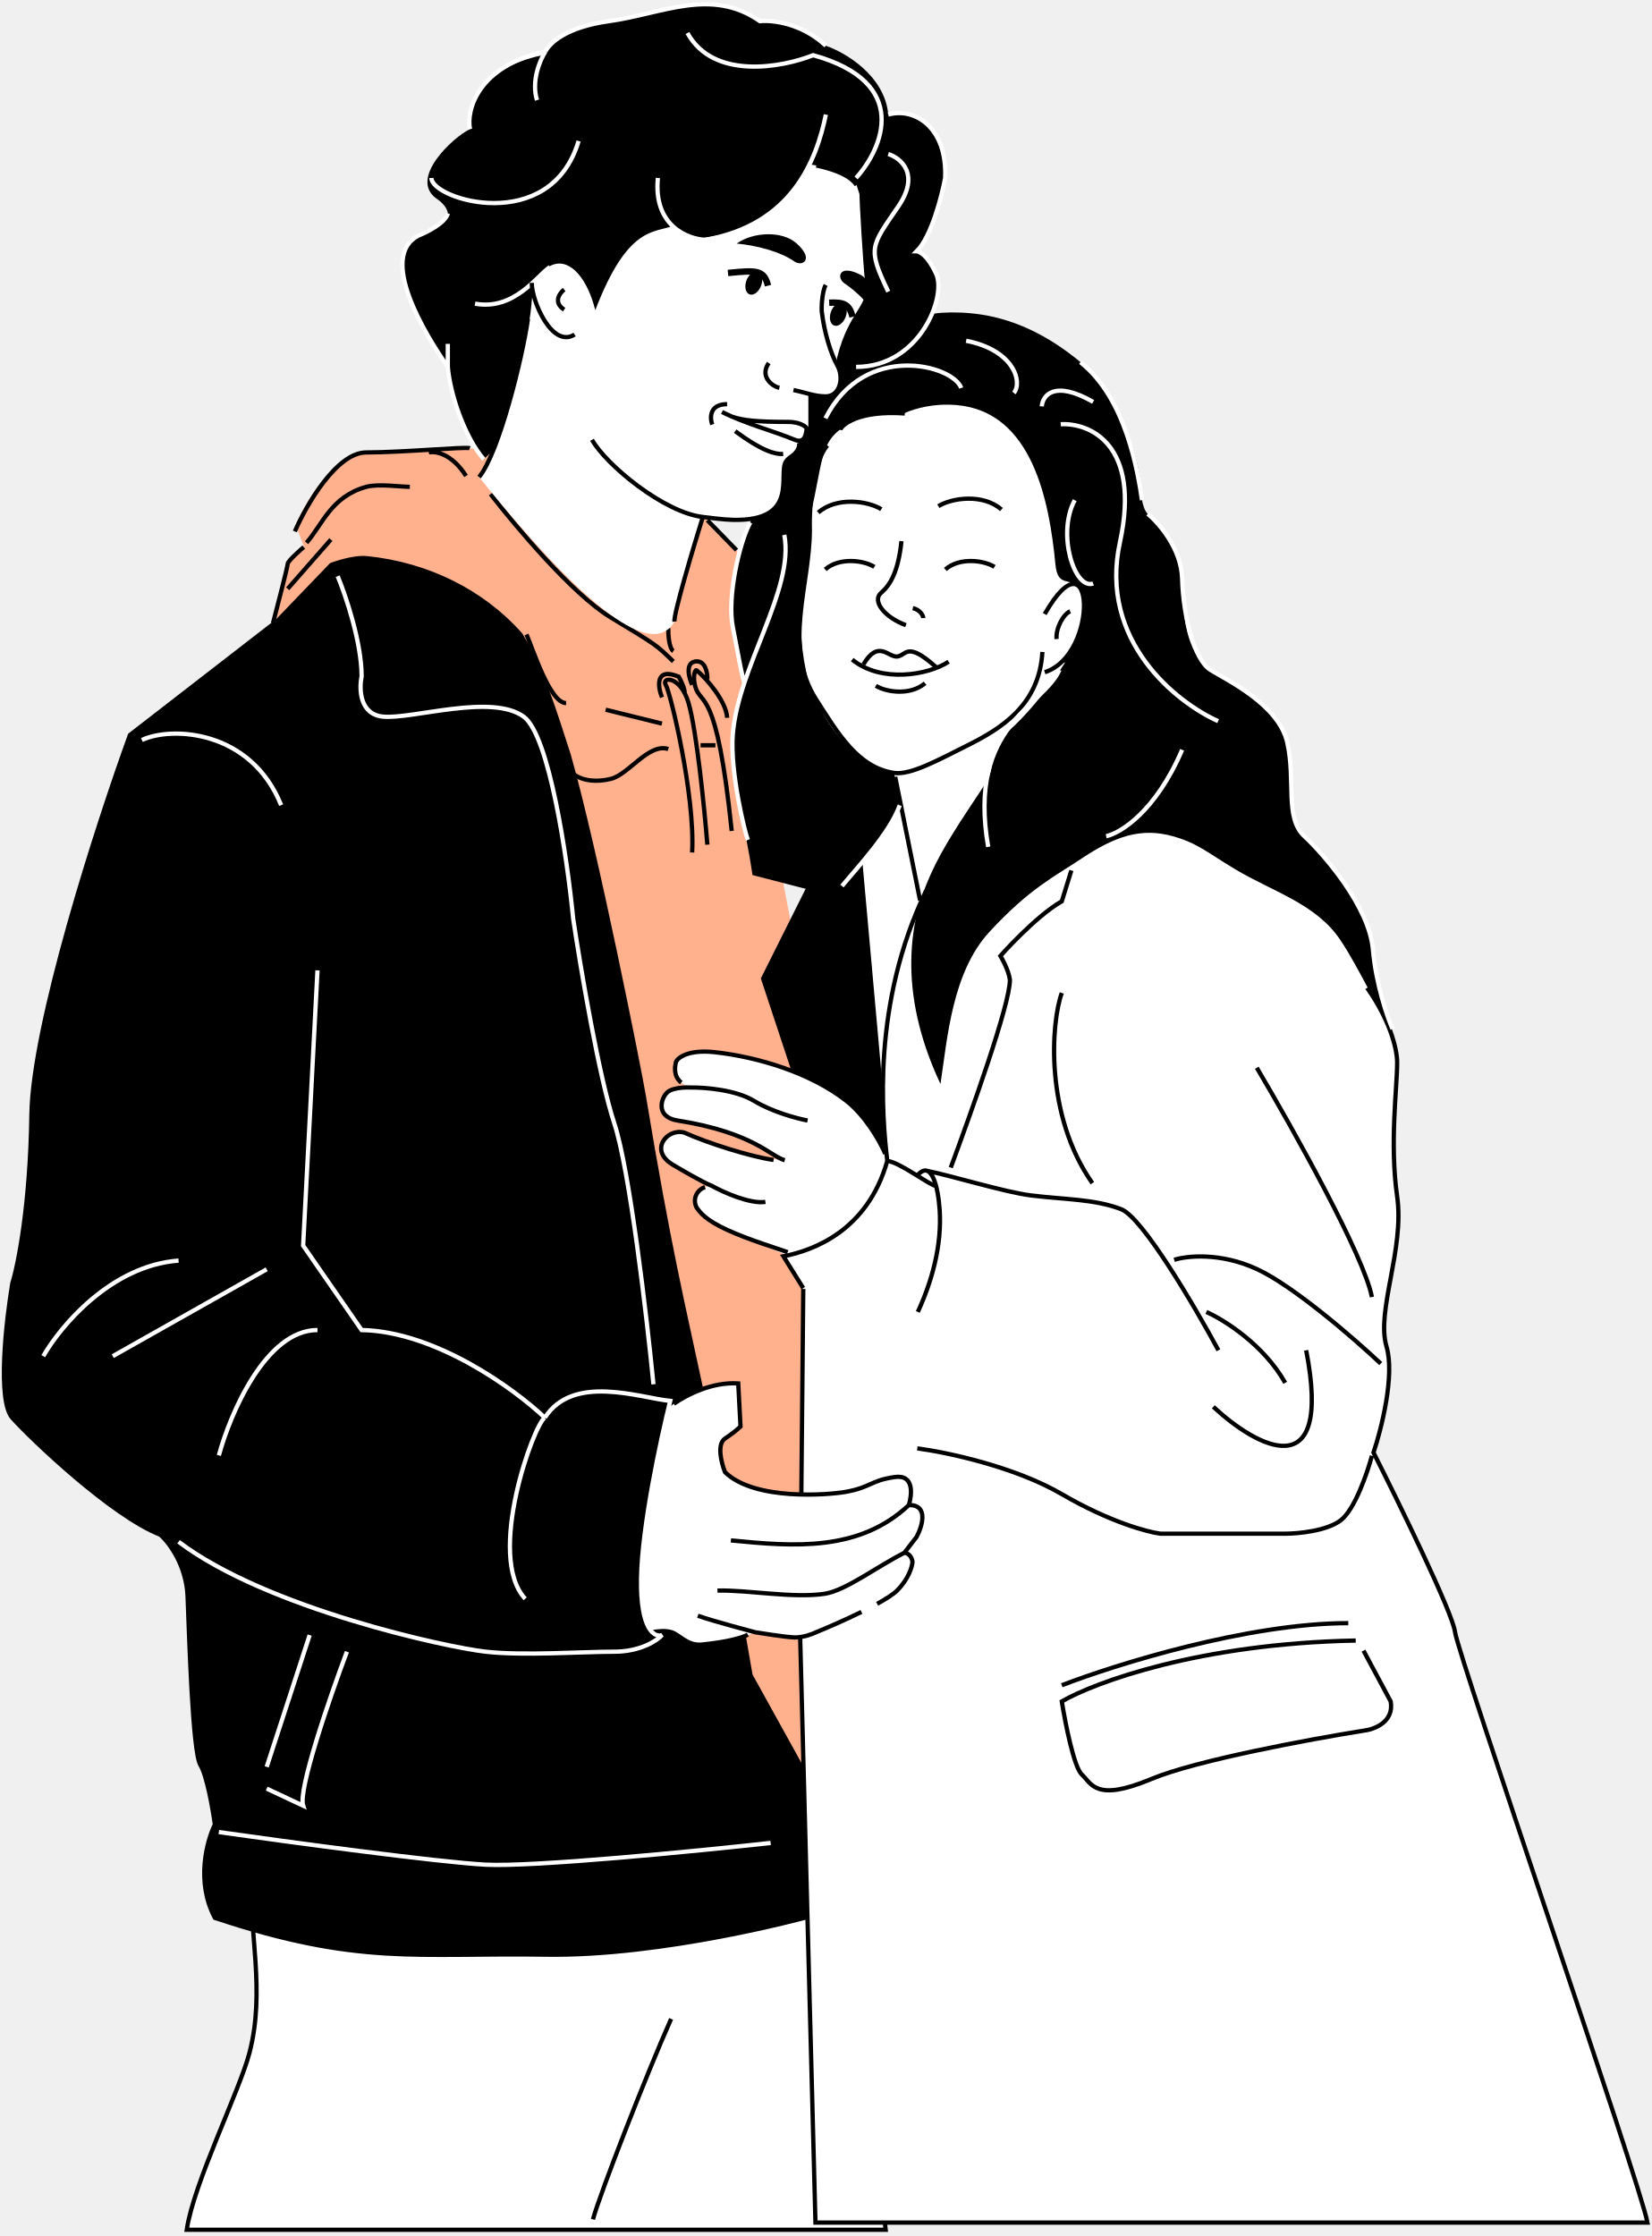
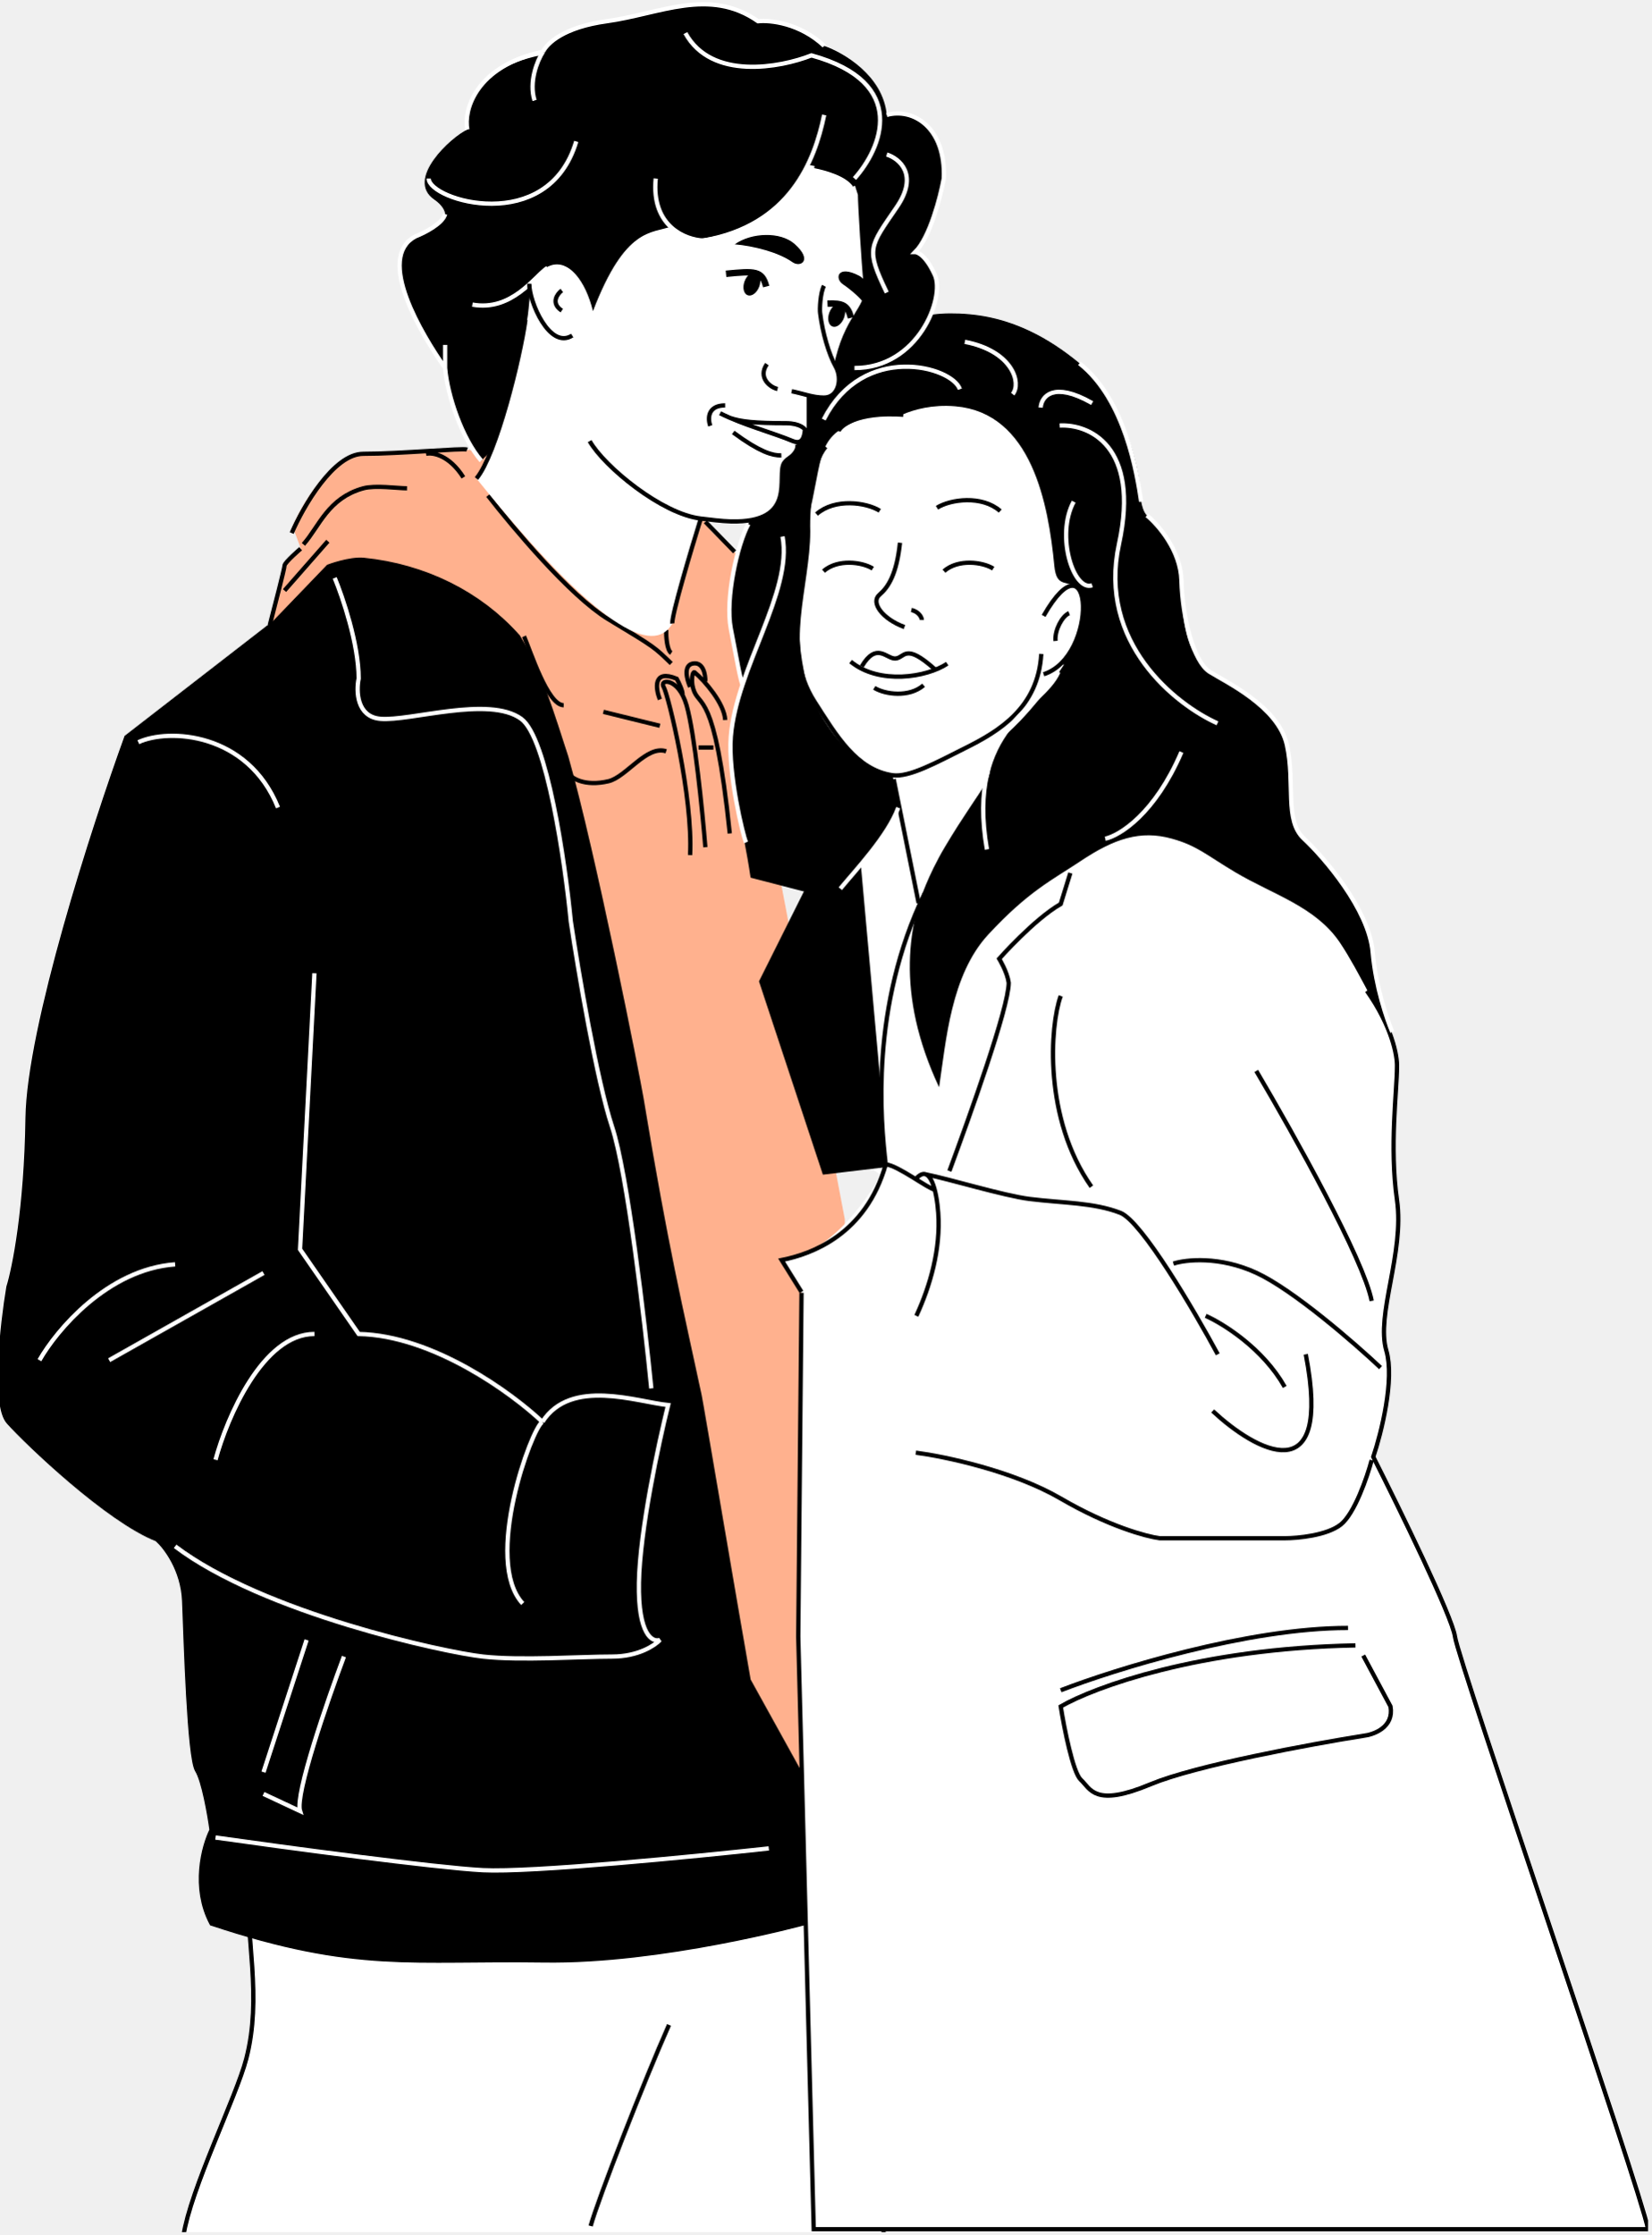
- <svg xmlns="http://www.w3.org/2000/svg" width="387" height="524" viewBox="0 0 387 524" fill="none">
-   <path d="M58.478 481.01C56.194 489.867 45.399 511.534 43.76 522.539H207.548L197.241 436.141L58.478 436.141C58.478 453.38 62.18 466.653 58.478 481.01Z" fill="white" />
-   <path d="M157.269 473.122C151.449 486.218 140.676 513.85 138.952 520.1M43.76 522.539C45.399 511.534 56.194 489.867 58.478 481.01C62.18 466.653 58.478 453.38 58.478 436.141L197.241 436.141L207.548 522.539H43.76Z" stroke="black" />
-   <path d="M231.615 176.842H207.501L196.56 175.056L191.648 193.588V211.674L188.969 256.33L199.463 269.503L211.153 277.546L224.024 238.914L253.943 200.733L244.119 185.774L238.09 175.056L231.615 176.842Z" fill="white" />
-   <path d="M101.772 105.11H110.706L164.899 120.623L167.349 124.327L173.964 130.227L177.784 156.638V192.739L182.929 203.588L198.36 284.882V376.713L216.049 438.813L169.38 442.2L137.013 293.538L124.217 171.974C124.159 165.45 123.176 151.338 119.709 147.083C116.242 142.829 103.947 137.444 98.232 135.284C94.187 134.16 86.343 131.561 82.298 131.561C78.252 131.561 75.65 136.507 73.284 138.487C69.057 142.025 64.181 146.073 64.181 146.073L68.037 131.561L71.335 128.449L69.278 122.992C69.278 122.992 74.996 109.229 83.83 106.542C89.63 104.778 96.009 106.627 101.772 105.11Z" fill="white" />
-   <path d="M101.772 105.11H110.706L164.899 120.623L167.349 124.327L173.964 130.227L177.784 156.638V192.739L182.929 203.588L198.36 284.882V376.713L216.049 438.813L169.38 442.2L137.013 293.538L124.217 171.974C124.159 165.45 123.176 151.338 119.709 147.083C116.242 142.829 103.947 137.444 98.232 135.284C94.187 134.16 86.343 131.561 82.298 131.561C78.252 131.561 75.65 136.507 73.284 138.487C69.057 142.025 64.181 146.073 64.181 146.073L68.037 131.561L71.335 128.449L69.278 122.992C69.278 122.992 74.996 109.229 83.83 106.542C89.63 104.778 96.009 106.627 101.772 105.11Z" fill="#FF641E" fill-opacity="0.5" />
-   <path d="M30.457 172.245L65.091 145.431L77.638 132.389C77.638 132.389 82.632 130.473 85.97 130.814C100.008 132.249 112.918 138.507 122.017 148.777C127.364 157.78 129.952 166.778 133.254 176.891C139.609 199.132 149.933 251.257 150.841 256.733C156.77 292.501 160.002 305.406 164.395 326.001C164.892 328.328 172.503 373.515 175.873 392.594L188.979 416.274V449.324C188.979 449.324 155.443 458.497 127.968 458.067C97.664 457.594 84.055 460.678 50.364 449.448C45.84 441.004 48.479 431.354 50.364 427.584C49.861 423.94 48.479 416.049 46.971 413.636C45.086 410.62 44.332 383.174 43.955 374.055C43.654 366.759 39.585 361.429 37.588 359.676C26.133 355.194 7.367 337.264 2.898 332.284C-0.677 328.3 1.409 309.585 2.898 300.726C4.264 296.381 7.069 282.403 7.367 261.251C7.665 240.098 22.884 193.1 30.457 172.245Z" fill="black" />
-   <path d="M207.915 272.214L201.656 202.646L195.336 196.326L178.836 229.327L193.581 273.914L207.915 272.214Z" fill="black" />
-   <path d="M30.457 172.245L65.091 145.431L77.638 132.389C77.638 132.389 82.632 130.473 85.97 130.814C100.008 132.249 112.918 138.507 122.017 148.777C127.364 157.78 129.952 166.778 133.254 176.891C139.609 199.132 149.933 251.257 150.841 256.733C156.77 292.501 160.002 305.406 164.395 326.001C164.892 328.328 172.503 373.515 175.873 392.594L188.979 416.274V449.324C188.979 449.324 155.443 458.497 127.968 458.067C97.664 457.594 84.055 460.678 50.364 449.448C45.84 441.004 48.479 431.354 50.364 427.584C49.861 423.94 48.479 416.049 46.971 413.636C45.086 410.62 44.332 383.174 43.955 374.055C43.654 366.759 39.585 361.429 37.588 359.676C26.133 355.194 7.367 337.264 2.898 332.284C-0.677 328.3 1.409 309.585 2.898 300.726C4.264 296.381 7.069 282.403 7.367 261.251C7.665 240.098 22.884 193.1 30.457 172.245Z" stroke="black" />
-   <path d="M207.915 272.214L201.656 202.646L195.336 196.326L178.836 229.327L193.581 273.914L207.915 272.214Z" stroke="black" />
-   <path d="M219.189 203.433C212.375 207.975 204.28 249.232 208.136 272.305C197.878 290.677 188.068 294.097 183.766 294.243C183.862 295.776 187.231 300.215 188.239 302.058L187.478 382.415L191.32 520.852H386.072C384.325 511.534 341.725 388.144 340.961 382.415C340.35 377.831 327.975 352.495 321.864 340.4C323.711 334.926 326.909 322.296 324.919 315.574C322.432 307.171 329.192 292.809 327.406 280.356C325.621 267.903 327.406 254.91 327.406 249.232C327.406 243.554 320.467 224.312 317.312 220.211C314.158 216.111 277.252 192.137 265.896 194.03C254.54 195.923 227.706 197.755 219.189 203.433Z" fill="white" />
-   <path d="M188.239 302.058L187.478 382.415L191.092 520.852H386.072C384.325 511.534 341.725 388.144 340.961 382.415C340.35 377.832 327.975 352.496 321.864 340.401C323.711 334.926 326.909 322.296 324.919 315.574C322.432 307.171 329.192 292.809 327.406 280.356C325.621 267.903 327.406 254.91 327.406 249.232C327.515 246.799 326.26 239.846 320.372 231.505" stroke="black" />
-   <path d="M155.127 163.429C154.117 160.853 153.491 156.277 159.067 158.58C159.572 159.489 160.552 161.52 160.431 162.368M162.196 160.49C161.443 158.825 160.531 155.4 162.909 155.02C165.288 154.639 165.803 157.636 165.763 159.182M165.763 197.945C165.089 189.622 163.266 171.334 161.364 164.77C159.461 158.206 154.898 158.611 156.013 160.49C157.127 162.368 162.91 186.335 162.196 199.784M170.401 168.219C170.21 164.413 165.651 159.055 163.233 157.073C162.797 156.835 162.343 158.78 162.909 160.841C164.217 165.598 167.904 160.371 171.471 194.735M132.654 179.117C133.815 182.126 137.784 183.793 143.106 182.537C147.321 181.543 152.023 174.035 156.607 175.536M164.172 174.649H167.653M123.383 148.679C124.842 152.019 128.881 164.77 132.654 164.77M141.931 166.316L155.127 169.574M100.474 106.028C101.997 105.67 105.876 106.27 109.208 111.537M71.828 127.188C75.501 123.067 77.537 116.371 85.829 114.09C88.627 113.32 93.846 114.09 96.04 114.09M67.417 137.978L77.537 126.452M114.952 115.786C120.601 123.047 134.14 139.275 143.106 144.685C154.313 151.448 153.708 151.095 157.793 155.02M156.607 147.172C156.578 148.694 156.774 151.908 157.793 152.582M165.763 121.913L172.603 128.931M63.974 146.036C65.122 141.65 67.417 132.732 67.417 132.147C67.417 131.416 71.183 128.2 71.183 128.2M69.091 124.544C71.77 118.372 78.867 106.028 85.829 106.028C94.531 106.028 109.058 104.644 110.086 105.04" stroke="black" />
-   <path d="M172.698 324.259C165.804 323.799 159.229 327.77 156.804 329.812L153.804 343.2C153.804 343.2 149.461 366.163 150.617 377.105C150.96 380.359 153.099 382.519 153.099 382.519C154.152 382.309 156.448 382.014 157.963 382.519C159.857 383.15 160.899 385.915 163.529 385.654C171.842 384.829 175.503 383.121 176.995 382.519C178.488 381.918 184.369 383.73 186.331 383.73C188.292 383.73 190.417 382.923 191.234 382.519C196.423 380.4 207.481 375.479 210.21 372.75C212.939 370.021 213.764 367.135 213.835 366.034C213.764 365.358 213.28 363.987 211.916 363.902L214.794 360.17C216.144 357.647 217.672 352.623 212.982 352.708C213.693 350.327 214.327 345.461 209.636 346.143C203.927 346.974 204.134 348.55 198.164 349.616C194.176 350.329 176.813 351.767 169.898 344.989C168.965 342.604 167.659 337.69 169.898 337.118C172.138 336.546 173.39 334.743 173.854 333.923L172.698 324.259Z" fill="white" />
-   <path d="M152.831 382.519C153.883 382.309 155.892 382.014 157.407 382.519C159.301 383.15 161.123 385.728 164.453 385.398C170.248 384.823 173.885 383.837 175.249 383.077M211.916 363.902C213.28 363.987 213.764 365.359 213.835 366.034C213.764 367.135 212.939 370.021 210.21 372.75C209.343 373.617 207.635 374.705 205.543 375.854M211.916 363.902L214.794 360.17C216.144 357.647 217.672 352.623 212.982 352.708M211.916 363.902C205.645 367.041 198.164 372.75 193.277 373.492C185.859 374.618 175.209 372.56 168.13 372.75M212.982 352.708C213.692 350.327 214.326 345.461 209.636 346.144C203.927 346.974 204.134 348.551 198.164 349.617C194.176 350.329 176.813 351.768 169.898 344.989C168.965 342.604 167.988 338.42 169.898 337.118C171.83 335.801 172.532 335.223 173.534 334.303L172.998 324.202C166.953 323.799 160.962 326.828 157.901 328.976M212.982 352.708C201.335 363.65 186.153 362.469 171.276 360.988M163.528 378.645C167.068 379.91 176.995 382.519 176.995 382.519C176.995 382.519 184.369 383.73 186.331 383.73C188.292 383.73 190.417 382.923 191.234 382.519C193.882 381.438 198.057 379.627 201.875 377.75" stroke="black" />
-   <path d="M41.843 361.302C62.496 376.939 104.823 386.072 113.788 387.068C122.752 388.064 136.313 387.068 143.958 387.068C150.073 387.068 153.968 384.472 155.151 383.174C153.422 383.811 150.019 382.028 150.237 369.797C150.455 357.566 154.878 337.035 157.062 328.299C149.831 327.57 134.318 321.877 127.678 332.232M127.678 332.232C120.605 325.527 102.116 312.03 84.742 311.689L71.038 291.903L74.4 227.4M127.678 332.232C125.202 333.551 113.788 364.63 123.077 374.673M33.248 173.418C40.242 170.135 58.779 171.049 65.886 188.684M10.138 317.816C14.113 310.835 26.02 296.582 41.843 295.419M26.427 317.816L62.496 297.455M51.284 341.073C53.948 331.278 62.301 311.689 74.4 311.689M79.134 135.023C81.003 139.517 84.742 150.512 84.742 158.539C84.127 161.465 84.276 167.443 89.795 167.945C96.693 168.572 115.192 162.472 122.717 167.945C128.737 172.323 132.959 201.333 134.318 215.29C136.041 226.787 140.382 252.477 143.958 263.263C147.533 274.049 151.563 308.518 153.131 324.404M72.567 383.174L62.496 414.067M81.296 387.068C77.367 397.522 69.815 419.377 71.038 423.16L62.496 419.159M51.284 429.343C67.488 431.647 102.675 436.399 113.788 436.981C124.9 437.563 162.954 433.829 180.592 431.889" stroke="white" />
-   <path d="M232.464 74.183C226.123 72.787 218.741 72.996 216.288 74.183L192.4 83.263L176.77 120.357C174.213 124.996 170.128 139.338 171.491 146.383C172.855 153.427 174.013 158.593 174.581 159.635L171.491 171.276C171.491 183.352 174.581 192.921 176.338 205.063L195.551 210.04C194.636 208.797 212.746 193.712 210.767 184.624C208.787 175.536 209.981 176.773 208.215 172.553L227.439 169.439L249.522 154.686C245.718 163.371 231.264 172.608 231.889 180.52C232.389 186.849 199.768 210.04 220.393 254.034C222.015 243.268 223.13 227.818 231.889 218.353C241.315 208.167 246.957 205.538 253.449 201.202C261.293 195.963 267.415 193.887 274.832 195.963C280.765 197.623 282.863 199.789 289.631 203.809C298.387 209.009 308.392 211.821 314.057 220.226C318.657 227.05 323.154 237.462 326.315 241.127C325.074 238.263 322.42 230.531 321.733 222.513C320.874 212.49 310.308 200.278 305.661 195.963C301.014 191.647 303.669 183.017 301.678 174.055C299.686 165.092 288.544 160.42 284.107 157.289C277.573 152.676 277.264 144.392 277.026 135.61C276.837 128.585 271.567 122.556 268.956 120.42C268.2 119.748 267.751 117.999 267.621 117.208C267.621 107.566 261.705 92.51 256.481 87.724C250.551 82.292 242.698 76.437 232.464 74.183Z" fill="black" />
-   <path d="M247.318 132.177C247.86 137.83 250.517 135.111 253.321 137.83C254.735 141.4 254.485 152.584 246.358 156.391L249.624 155.208C249.624 155.208 243.86 164.558 236.532 171.16C230.588 176.517 233.66 178.896 231.325 182.899C229.401 186.198 226.171 190.448 221.763 197.865C217.67 204.753 215.955 210.357 215.955 210.357L209.499 181.144C201.246 179.868 193.954 171.215 189.587 160.545C185.399 142.864 189.587 141.42 189.587 121.982C193.671 105.881 191.128 102.476 202.219 97.713C208.231 96.31 210.176 97.584 211.838 96.859C214.57 95.666 218.864 94.47 224.187 94.928C242.082 96.467 245.948 117.887 247.318 132.177Z" fill="white" />
-   <path d="M193.877 104.391C190.707 108.033 189.588 117.955 189.779 124.144C189.779 137.121 183.421 151.645 191.202 163.815C196.398 171.938 201.032 179.846 209.5 181.132C213.358 181.717 219.916 178.076 226.473 174.803C234.482 170.818 243.561 165.33 244.274 152.788M196.914 100.739C197.147 99.678 201.04 96.112 212.033 96.896M249.404 124.144C248.289 118.46 252.446 108.808 246.118 100.004C240.909 92.757 219.597 88.914 211.284 95.004M209.779 182.049L215.611 211" stroke="black" stroke-linejoin="bevel" />
-   <path d="M211.25 126.813C210.499 134.033 208.576 137.152 206.463 138.948C204.349 140.743 207.048 144.563 212.294 146.511" stroke="black" stroke-linejoin="bevel" />
-   <path d="M213.911 142.512C215.707 142.933 216.356 144.308 216.356 144.843" stroke="black" stroke-linejoin="bevel" />
-   <path d="M219.895 118.625C223.091 116.639 230.375 115.645 234.678 119.402" stroke="black" stroke-linejoin="bevel" />
-   <path d="M222.297 155.067C217.509 158.251 206.444 160.097 199.708 154.571" stroke="black" stroke-linejoin="bevel" />
-   <path d="M206.526 119.339C203.33 117.352 196.047 116.359 191.743 120.115" stroke="black" stroke-linejoin="bevel" />
-   <path d="M204.896 132.848C202.401 131.295 196.734 130.531 193.373 133.446" stroke="black" stroke-linejoin="bevel" />
-   <path d="M233.049 132.848C230.553 131.295 224.887 130.531 221.525 133.446" stroke="black" stroke-linejoin="bevel" />
-   <path d="M250.781 143.264C249.202 143.901 247.381 147.186 247.597 149.758" stroke="black" stroke-linejoin="bevel" />
-   <path d="M244.821 157.538C257.719 153.399 256.459 123.528 244.821 143.9" stroke="black" stroke-linejoin="bevel" />
-   <path d="M219.355 156.329C212.288 150 212.403 153.769 210.136 153.858C208.086 153.935 205.782 149.873 202.331 155.705" stroke="black" stroke-linejoin="bevel" />
-   <path d="M205.247 160.708C207.743 162.262 213.409 163.026 216.771 160.11" stroke="black" stroke-linejoin="bevel" />
-   <path d="M253.195 84.893C263.909 93.352 266.671 110.8 267.621 117.209M268.956 120.42C271.567 122.556 276.836 128.585 277.026 135.61C277.264 144.392 279.848 154.609 283.646 156.983C287.443 159.356 299.686 165.092 301.677 174.055C303.669 183.017 301.014 191.647 305.661 195.963C310.308 200.278 320.874 212.49 321.733 222.513C322.42 230.531 325.074 238.263 326.315 241.127M251.857 117.209C247.57 125.127 251.857 138.313 256.17 136.738M248.273 156.983C244.469 165.668 226.602 169.813 231.574 198.463M175.822 122.449C173.265 127.088 170.357 139.866 171.72 146.911C173.084 153.955 173.988 159.195 174.556 160.236M183.799 125.351C186.226 138.232 172.977 156.189 171.72 172.104C171.037 180.765 174.556 195.183 175.258 196.84M225.251 90.935C223.451 85.615 202.664 79.862 193.432 98.024M237.592 92.09C239.691 89.519 237.592 82.032 226.405 79.862M244.127 95.229C244.324 92.7 247.009 88.951 256.17 94.183M248.574 99.415C255.285 99.046 267.453 104.07 262.438 127.118C257.423 150.166 275.696 164.642 285.459 168.999M259.222 195.963C262.578 195.235 270.838 190.166 277.026 175.713M197.306 207.642C200.864 203.319 208.492 195.282 210.841 188.721" stroke="white" />
-   <path d="M167.487 246.576C161.12 245.869 158.553 248.009 158.357 249.048C158.16 250.087 157.389 253.545 161.985 254.859C161.985 254.859 157.912 254.607 156.387 255.979C154.863 257.35 153.782 260.853 158.768 262.588C163.755 264.322 170.375 263.81 182.485 271.613C179.459 272.336 166.788 268.351 160.394 265.433C156.374 264.282 151.938 269.549 157.684 272.958C159.819 274.225 164.695 277.075 166.828 277.91C163.651 277.91 162.016 280.705 163.27 283.023C164.116 284.181 165.249 285.845 170.375 288.211C175.502 290.577 182.219 293.297 184.216 294.05C199.372 292.959 206.838 276.599 207.68 272.788C208.195 270.46 203.886 262.336 198.328 257.983C189.971 251.437 177.731 247.714 167.487 246.576Z" fill="white" />
-   <path d="M184.584 293.445C182.587 292.692 175.502 290.577 170.375 288.211C165.249 285.845 164.116 284.181 163.27 283.023C162.251 281.14 163.139 278.942 165.212 278.184M183.901 271.89C180.559 271.031 176.687 265.433 158.768 262.588C153.555 261.76 154.863 257.35 156.387 255.979C157.912 254.607 161.985 254.859 161.985 254.859C165.104 254.815 172.411 255.38 176.687 257.983C180.964 260.586 186.842 262.138 189.246 262.588M179.364 281.66C175.733 282.207 169.494 279.388 166.828 277.91C164.695 277.075 159.819 274.225 157.684 272.958C151.938 269.549 156.374 264.282 160.394 265.433C165.631 267.823 176.028 271.114 181.283 271.83M159.644 253.709C157.705 252.122 158.204 249.855 158.357 249.048C158.553 248.009 161.12 245.869 167.487 246.576C177.731 247.714 189.971 251.437 198.328 257.983C202.559 261.297 205.93 266.878 207.455 270.394" stroke="black" />
-   <path d="M222.8 273.618C227.547 260.769 236.667 235.456 236.667 229.621C236.319 227.075 234.437 224.01 234.437 224.01C234.437 224.01 242.571 214.804 248.822 211.215L251.065 203.981M207.925 272.062C210.762 272.273 218.066 277.924 219.353 277.924M207.925 272.062C203.289 288.452 190.613 293.029 183.589 294.412L188.224 301.861M207.925 272.062C206.734 261.826 204.23 235.287 217.023 208.742M285.524 316.436C280.015 306.224 267.746 285.315 262.748 283.38C256.499 280.961 249.343 281.114 241.536 280.138C235.488 279.382 222.601 275.432 217.314 274.399M275.16 295.241C278.028 294.309 285.917 293.434 294.522 297.393C303.128 301.351 317.471 313.815 323.566 319.552M282.693 307.451C286.749 309.245 296.123 315.079 301.177 324.063M284.331 329.679C294.236 338.922 312.454 349.215 306.09 316.436M294.522 250.225C303.411 265.267 319.593 294.272 321.495 303.953M248.822 232.695C246.291 239.641 244.773 261.331 255.99 277.272M214.957 275.463C218.412 271.511 219.85 278.558 220.191 283.38C220.79 291.854 218.329 300.426 215.08 307.451M214.957 339.423C221.603 340.292 237.681 343.653 248.822 350.144C259.963 356.634 268.88 359.03 271.946 359.416H301.177C304.183 359.416 311.006 358.779 314.251 356.229C317.497 353.679 320.433 345.121 321.495 341.161M248.822 394.936C261.398 390.084 292.431 380.378 315.957 380.378M317.704 384.455C281.134 385.153 256.545 394.257 248.822 398.721C249.618 403.722 251.67 414.148 253.511 415.847C255.812 417.971 256.696 422.395 269.793 416.909C280.269 412.52 307.311 407.53 319.522 405.583C322 405.315 326.743 403.567 325.894 398.721L319.522 386.824" stroke="black" />
-   <path d="M104.941 85.983C105.496 92.639 108.986 102.562 113.378 107.643C142.134 78.638 195.721 80.935 196.326 84.163C196.811 86.745 199.388 86.452 200.616 85.983C215.568 85.983 221.831 69.494 219.389 64.192C216.947 58.891 214.823 58.891 214.823 58.891C218.264 55.45 220.701 46.001 221.489 41.706C222.005 29.665 214.178 25.132 208.158 26.853C207.322 17.693 198.062 12.285 193.536 10.726C187.873 5.392 180.875 4.66 178.084 4.961C166.644 -3.012 155.205 3.228 142.726 4.961C132.742 6.348 128.166 10.854 127.126 12.934C111.319 16.262 109.216 25.875 110.141 30.266C106.38 31.981 95.48 41.917 102.433 46.648C104.439 48.013 104.941 49.468 104.941 50.025C104.386 52.244 100.088 54.416 98.008 55.225C88.579 60.217 99.51 78.241 104.941 85.983Z" fill="black" />
-   <path d="M200.722 43.353C198.997 40.67 194.012 39.34 191.297 38.781C190.54 38.626 189.104 38.41 189.416 38.781C185.498 47.796 177.293 54.186 164.699 55.772C161.338 55.772 159.094 54.441 157.794 52.908C153.235 54.631 147.076 52.908 139.498 72.696C137.741 65.557 133.803 60.54 129.592 62.026C128.323 62.474 125.413 64.116 124.965 67.288C124.719 69.028 124.522 71.863 124.296 73.53C123.103 82.331 116.917 106.257 112.262 111.799C140.718 147.095 153.675 153.345 158.047 145.672C157.845 143.855 162.398 128.568 164.699 121.152C166.802 121.393 168.815 121.53 170.908 121.687C181.707 122.495 183.991 118.217 183.755 110.806L183.993 107.721C185.889 107.158 188.297 104.922 187.234 103.783L186.239 103.065C188.444 103.942 189.286 101.343 189.431 99.934V94.141V92.365C190.77 92.671 191.992 92.891 193.489 92.891C196.884 92.891 197.819 88.483 196.224 85.645C195.958 85.082 196.113 84.042 196.224 83.592C198.992 72.647 203.947 71.562 202.722 66.125C202.26 61.894 201.414 47.668 201.414 45.507L200.722 43.353Z" fill="white" />
-   <path d="M113.378 107.643C108.986 102.562 105.496 92.639 104.941 85.983M104.941 85.983C99.51 78.241 88.579 60.217 98.008 55.225C100.088 54.416 104.386 52.244 104.941 50.025M104.941 85.983C104.941 85.149 104.941 82.903 104.941 80.585M101.101 41.706C101.101 46.774 128.976 55.225 135.588 33.04M110.141 30.266C109.216 25.875 112.003 15.414 127.81 12.086M127.81 12.086C128.85 10.006 132.742 6.348 142.726 4.961C155.205 3.228 166.644 -3.012 178.084 4.961C180.875 4.66 187.873 5.392 193.536 10.726M127.81 12.086C126.41 14.249 124.486 19.192 125.844 23.471M200.616 41.706C206.856 34.773 213.581 19.312 190.563 12.934C183.284 15.823 167.199 18.827 161.098 7.734M208.158 26.852C214.178 25.132 222.005 29.665 221.489 41.706C220.701 46.001 218.264 55.45 214.823 58.891C214.823 58.891 216.947 58.891 219.389 64.192C221.831 69.494 215.568 85.983 200.616 85.983M208.158 36.098C211.096 37.03 215.683 40.786 210.523 48.355C204.072 57.815 203.212 58.03 208.158 68.351M193.536 26.852C191.291 37.695 185.549 52.673 165.259 56.203C161.145 56.013 153.071 52.928 154.168 41.706M111.318 71.164C120.526 72.838 125.887 64.572 128.857 62.586" stroke="white" />
-   <path d="M202.414 70.303C201.195 68.865 199.167 67.254 197.89 66.401C195.973 65.117 196.583 61.751 201.68 64.412C202.301 64.736 202.521 65.039 203.046 65.552C203.432 68.325 203.223 69.43 202.414 70.303Z" fill="black" />
-   <path d="M172.631 57.08C176.965 57.451 182.841 58.925 186.123 61.257C188.006 62.59 190.934 60.822 186.632 57.006C183.281 54.029 176.501 54.327 172.631 57.08Z" fill="black" />
-   <path d="M170.595 63.97C177.373 63.299 179.011 63.225 179.979 66.949" stroke="black" stroke-width="1.5" stroke-linejoin="bevel" />
-   <path d="M199.794 74.25C199.047 71.379 197.902 70.765 194.309 70.942" stroke="black" stroke-width="1.5" stroke-linejoin="bevel" />
-   <ellipse cx="176.643" cy="66.341" rx="1.824" ry="2.822" transform="rotate(20.702 176.643 66.3413)" fill="black" />
-   <ellipse cx="196.457" cy="73.642" rx="1.824" ry="2.822" transform="rotate(20.702 196.457 73.6421)" fill="black" />
-   <path d="M123.714 74.737C122.521 83.537 116.917 106.257 112.262 111.799M124.615 66.291C124.565 70.451 129.364 81.764 134.649 78.394M132.203 67.857C131.112 68.708 129.585 70.844 132.203 72.574" stroke="black" />
-   <path d="M191.297 38.781C194.012 39.34 198.997 40.67 200.722 43.353M182.645 90.882C180.82 90.488 178.001 88.172 180.15 85.071M185.944 91.401C188.868 92.016 190.921 92.891 193.489 92.891C196.885 92.891 197.819 88.483 196.224 85.645C194.65 82.842 193.146 77.797 192.59 73.15C192.465 72.408 192.59 68.459 193.489 66.778M169.199 96.545C174.517 99.246 181.511 101.082 186.239 103.065C188.444 103.942 188.911 102.063 189.033 100.321C189.033 100.321 188.013 98.874 184.623 98.874C177.384 98.874 174.031 98.522 171.499 97.622M166.901 99.492C166.263 97.622 166.422 94.716 170.393 94.716M172.282 101.04C178.475 105.631 181.567 106.487 183.522 106.396M187.234 103.783C187.565 104.811 186.562 106.252 185.43 106.98C184.599 107.514 184.19 108.137 184.19 108.137C182.221 111.069 187.528 122.208 171.726 121.825C169.503 121.771 166.802 121.393 164.699 121.152M138.725 103.065C142.082 108.982 155.594 120.109 164.699 121.152M164.699 121.152C162.398 128.568 157.845 143.855 158.047 145.672" stroke="black" />
+ <svg xmlns="http://www.w3.org/2000/svg" width="386" height="522" viewBox="0 0 386 522" fill="none">
+   <g clip-path="url(#clip0_665_1264)">
+     <path d="M57.554 481.01C55.27 489.867 44.475 511.534 42.836 522.539H206.624L196.317 436.141L57.554 436.141C57.554 453.38 61.256 466.653 57.554 481.01Z" fill="white" />
+     <path d="M156.345 473.122C150.524 486.218 139.752 513.85 138.028 520.1M42.836 522.539C44.475 511.534 55.27 489.867 57.554 481.01C61.256 466.653 57.554 453.38 57.554 436.141L196.317 436.141L206.624 522.539H42.836Z" stroke="black" />
+     <path d="M230.691 176.842H206.577L195.636 175.056L190.724 193.588V211.674L188.045 256.33L198.539 269.503L210.228 277.546L223.1 238.914L253.019 200.733L243.195 185.774L237.166 175.056L230.691 176.842Z" fill="white" />
+     <path d="M100.848 105.11H109.782L163.975 120.623L166.425 124.327L173.04 130.227L176.86 156.638V192.739L182.005 203.588L197.436 284.882V376.713L215.125 438.813L168.456 442.2L136.089 293.538L123.293 171.974C123.235 165.45 122.252 151.338 118.785 147.083C115.318 142.829 103.023 137.444 97.308 135.284C93.263 134.16 85.419 131.561 81.374 131.561C77.328 131.561 74.725 136.507 72.36 138.487C68.133 142.025 63.257 146.073 63.257 146.073L67.113 131.561L70.41 128.449L68.354 122.992C68.354 122.992 74.072 109.229 82.906 106.542C88.706 104.778 95.085 106.627 100.848 105.11Z" fill="white" />
+     <path d="M100.848 105.11H109.782L163.975 120.623L166.425 124.327L173.04 130.227L176.86 156.638V192.739L182.005 203.588L197.436 284.882V376.713L215.125 438.813L168.456 442.2L136.089 293.538L123.293 171.974C123.235 165.45 122.252 151.338 118.785 147.083C115.318 142.829 103.023 137.444 97.308 135.284C93.263 134.16 85.419 131.561 81.374 131.561C77.328 131.561 74.725 136.507 72.36 138.487C68.133 142.025 63.257 146.073 63.257 146.073L67.113 131.561L70.41 128.449L68.354 122.992C68.354 122.992 74.072 109.229 82.906 106.542C88.706 104.778 95.085 106.627 100.848 105.11Z" fill="#FF641E" fill-opacity="0.5" />
+     <path d="M29.532 172.245L64.166 145.431L76.713 132.388C76.713 132.388 81.708 130.473 85.045 130.814C99.084 132.249 111.994 138.507 121.093 148.776C126.439 157.78 129.028 166.778 132.33 176.89C138.684 199.132 149.009 251.257 149.917 256.733C155.846 292.501 159.077 305.406 163.471 326.001C163.967 328.328 171.578 373.514 174.948 392.594L188.054 416.273V449.324C188.054 449.324 154.519 458.497 127.044 458.067C96.74 457.594 83.13 460.678 49.44 449.448C44.916 441.004 47.555 431.353 49.44 427.584C48.937 423.94 47.555 416.048 46.047 413.636C44.162 410.62 43.408 383.174 43.031 374.054C42.73 366.759 38.66 361.429 36.664 359.676C25.209 355.193 6.443 337.264 1.974 332.284C-1.601 328.299 0.484 309.585 1.974 300.726C3.34 296.381 6.145 282.403 6.443 261.25C6.741 240.097 21.96 193.099 29.532 172.245Z" fill="black" />
+     <path d="M206.991 272.214L200.731 202.645L194.412 196.326L177.912 229.327L192.657 273.913L206.991 272.214Z" fill="black" />
+     <path d="M29.532 172.245L64.166 145.431L76.713 132.388C76.713 132.388 81.708 130.473 85.045 130.814C99.084 132.249 111.994 138.507 121.093 148.776C126.439 157.78 129.028 166.778 132.33 176.89C138.684 199.132 149.009 251.257 149.917 256.733C155.846 292.501 159.077 305.406 163.471 326.001C163.967 328.328 171.578 373.514 174.948 392.594L188.054 416.273V449.324C188.054 449.324 154.519 458.497 127.044 458.067C96.74 457.594 83.13 460.678 49.44 449.448C44.916 441.004 47.555 431.353 49.44 427.584C48.937 423.94 47.555 416.048 46.047 413.636C44.162 410.62 43.408 383.174 43.031 374.054C42.73 366.759 38.66 361.429 36.664 359.676C25.209 355.193 6.443 337.264 1.974 332.284C-1.601 328.299 0.484 309.585 1.974 300.726C3.34 296.381 6.145 282.403 6.443 261.25C6.741 240.097 21.96 193.099 29.532 172.245Z" stroke="black" />
+     <path d="M206.991 272.214L200.731 202.645L194.412 196.326L177.912 229.327L192.657 273.913L206.991 272.214Z" stroke="black" />
+     <path d="M218.265 203.433C211.451 207.975 203.356 249.232 207.212 272.305C196.954 290.677 187.144 294.097 182.842 294.243C182.938 295.776 186.307 300.215 187.315 302.058L186.553 382.415L190.396 520.852H385.148C383.401 511.534 340.801 388.144 340.037 382.415C339.426 377.831 327.051 352.495 320.939 340.4C322.787 334.926 325.985 322.296 323.995 315.574C321.508 307.171 328.268 292.809 326.482 280.356C324.697 267.903 326.482 254.91 326.482 249.232C326.482 243.554 319.543 224.312 316.388 220.211C313.234 216.111 276.328 192.137 264.972 194.03C253.616 195.923 226.781 197.755 218.265 203.433Z" fill="white" />
+     <path d="M187.314 302.058L186.553 382.415L190.168 520.852H385.148C383.401 511.534 340.801 388.144 340.037 382.415C339.426 377.832 327.05 352.496 320.939 340.401C322.787 334.926 325.985 322.296 323.995 315.574C321.507 307.171 328.268 292.809 326.482 280.356C324.696 267.903 326.482 254.91 326.482 249.232C326.591 246.799 325.336 239.846 319.448 231.505" stroke="black" />
+     <path d="M154.203 163.429C153.193 160.853 152.566 156.277 158.143 158.58C158.648 159.489 159.628 161.52 159.506 162.368M161.271 160.49C160.518 158.825 159.607 155.4 161.985 155.02C164.363 154.639 164.878 157.636 164.839 159.182M164.839 197.945C164.165 189.622 162.342 171.334 160.439 164.77C158.537 158.206 153.974 158.611 155.088 160.49C156.203 162.368 161.985 186.335 161.271 199.784M169.476 168.219C169.286 164.413 164.726 159.055 162.309 157.073C161.873 156.835 161.418 158.78 161.985 160.841C163.293 165.598 166.979 160.371 170.546 194.735M131.729 179.117C132.891 182.126 136.859 183.793 142.181 182.537C146.397 181.543 151.099 174.035 155.683 175.536M163.247 174.649H166.728M122.458 148.679C123.917 152.019 127.957 164.77 131.729 164.77M141.006 166.316L154.203 169.574M99.55 106.028C101.073 105.67 104.951 106.27 108.283 111.537M70.904 127.188C74.576 123.067 76.613 116.371 84.904 114.09C87.702 113.32 92.921 114.09 95.116 114.09M66.493 137.978L76.613 126.452M114.028 115.786C119.677 123.047 133.216 139.275 142.181 144.685C153.389 151.448 152.783 151.095 156.868 155.02M155.683 147.172C155.653 148.694 155.849 151.908 156.868 152.582M164.839 121.913L171.679 128.931M63.049 146.036C64.197 141.65 66.493 132.732 66.493 132.147C66.493 131.416 70.258 128.2 70.258 128.2M68.166 124.544C70.845 118.372 77.943 106.028 84.904 106.028C93.606 106.028 108.134 104.644 109.162 105.04" stroke="black" />
+     <path d="M40.919 361.302C61.571 376.939 103.898 386.072 112.863 387.068C121.828 388.064 135.389 387.068 143.033 387.068C149.149 387.068 153.044 384.472 154.227 383.174C152.498 383.811 149.094 382.028 149.312 369.797C149.531 357.566 153.954 337.035 156.138 328.299C148.907 327.57 133.393 321.877 126.754 332.232M126.754 332.232C119.681 325.527 101.192 312.03 83.817 311.689L70.113 291.903L73.476 227.4M126.754 332.232C124.278 333.551 112.863 364.63 122.153 374.673M32.323 173.418C39.318 170.135 57.854 171.049 64.961 188.684M9.213 317.816C13.189 310.835 25.095 296.582 40.919 295.419M25.503 317.816L61.571 297.455M50.359 341.073C53.023 331.278 61.376 311.689 73.476 311.689M78.21 135.023C80.079 139.517 83.817 150.512 83.817 158.539C83.202 161.465 83.352 167.443 88.87 167.945C95.768 168.572 114.267 162.472 121.792 167.945C127.812 172.323 132.035 201.333 133.393 215.29C135.117 226.787 139.457 252.477 143.033 263.263C146.609 274.049 150.638 308.518 152.206 324.404M71.642 383.174L61.571 414.067M80.371 387.068C76.442 397.522 68.89 419.377 70.113 423.16L61.571 419.159M50.359 429.343C66.564 431.647 101.751 436.399 112.863 436.981C123.975 437.563 162.03 433.829 179.668 431.889" stroke="white" />
+     <path d="M231.539 74.183C225.199 72.787 217.817 72.996 215.364 74.183L191.476 83.263L175.845 120.357C173.289 124.996 169.203 139.338 170.567 146.383C171.93 153.427 173.088 158.593 173.657 159.635L170.567 171.276C170.567 183.352 173.657 192.921 175.413 205.063L194.627 210.04C193.712 208.797 211.822 193.712 209.842 184.624C207.863 175.536 209.057 176.773 207.291 172.553L226.514 169.439L248.598 154.686C244.794 163.371 230.34 172.608 230.965 180.52C231.464 186.849 198.843 210.04 219.468 254.034C221.091 243.268 222.206 227.818 230.965 218.353C240.391 208.167 246.033 205.538 252.524 201.202C260.368 195.963 266.491 193.887 273.907 195.963C279.841 197.623 281.939 199.789 288.706 203.809C297.463 209.009 307.468 211.821 313.133 220.226C317.733 227.05 322.229 237.462 325.39 241.127C324.15 238.263 321.496 230.531 320.809 222.513C319.949 212.49 309.384 200.278 304.736 195.963C300.089 191.647 302.745 183.017 300.753 174.055C298.762 165.092 287.62 160.42 283.183 157.289C276.649 152.676 276.339 144.392 276.102 135.61C275.912 128.585 270.643 122.556 268.032 120.42C267.276 119.748 266.827 117.999 266.697 117.208C266.697 107.566 260.781 92.51 255.556 87.724C249.627 82.292 241.773 76.437 231.539 74.183Z" fill="black" />
+     <path d="M246.393 132.176C246.935 137.83 249.592 135.11 252.397 137.83C253.811 141.4 253.561 152.584 245.433 156.39L248.7 155.207C248.7 155.207 242.935 164.558 235.608 171.16C229.663 176.516 232.736 178.895 230.4 182.899C228.476 186.197 225.247 190.448 220.839 197.865C216.745 204.753 215.031 210.357 215.031 210.357L208.575 181.144C200.322 179.868 193.03 171.215 188.662 160.545C184.475 142.864 188.662 141.42 188.662 121.981C192.747 105.88 190.204 102.475 201.294 97.713C207.307 96.309 209.251 97.584 210.913 96.858C213.646 95.665 217.94 94.469 223.263 94.927C241.158 96.466 245.023 117.887 246.393 132.176Z" fill="white" />
+     <path d="M192.953 104.391C189.782 108.033 188.663 117.955 188.854 124.143C188.854 137.121 182.496 151.645 190.278 163.814C195.473 171.938 200.108 179.845 208.575 181.131C212.433 181.717 218.991 178.075 225.548 174.803C233.558 170.818 242.636 165.33 243.349 152.787M195.989 100.739C196.223 99.678 200.116 96.112 211.109 96.895M248.48 124.143C247.364 118.46 251.521 108.808 245.193 100.003C239.984 92.756 218.673 88.913 210.359 95.004M208.854 182.048L214.686 210.999" stroke="black" stroke-linejoin="bevel" />
+     <path d="M210.326 126.813C209.575 134.033 207.652 137.152 205.538 138.948C203.424 140.743 206.124 144.563 211.37 146.511" stroke="black" stroke-linejoin="bevel" />
+     <path d="M212.987 142.512C214.782 142.932 215.432 144.308 215.432 144.842" stroke="black" stroke-linejoin="bevel" />
+     <path d="M218.971 118.625C222.167 116.638 229.45 115.645 233.754 119.401" stroke="black" stroke-linejoin="bevel" />
+     <path d="M221.372 155.067C216.585 158.25 205.519 160.096 198.784 154.57" stroke="black" stroke-linejoin="bevel" />
+     <path d="M205.602 119.338C202.406 117.352 195.123 116.359 190.819 120.115" stroke="black" stroke-linejoin="bevel" />
+     <path d="M203.972 132.848C201.476 131.295 195.81 130.531 192.448 133.446" stroke="black" stroke-linejoin="bevel" />
+     <path d="M232.124 132.848C229.628 131.295 223.962 130.531 220.601 133.446" stroke="black" stroke-linejoin="bevel" />
+     <path d="M249.856 143.264C248.277 143.901 246.456 147.186 246.673 149.758" stroke="black" stroke-linejoin="bevel" />
+     <path d="M243.896 157.538C256.795 153.399 255.534 123.528 243.896 143.9" stroke="black" stroke-linejoin="bevel" />
+     <path d="M218.431 156.328C211.364 150 211.479 153.769 209.212 153.858C207.162 153.934 204.857 149.872 201.407 155.704" stroke="black" stroke-linejoin="bevel" />
+     <path d="M204.322 160.708C206.818 162.261 212.484 163.025 215.846 160.109" stroke="black" stroke-linejoin="bevel" />
+     <path d="M252.271 84.893C262.985 93.352 265.747 110.8 266.697 117.208M268.032 120.42C270.643 122.556 275.912 128.584 276.102 135.61C276.34 144.392 278.924 154.609 282.722 156.982C286.519 159.356 298.762 165.092 300.753 174.054C302.745 183.017 300.09 191.647 304.737 195.962C309.384 200.278 319.95 212.49 320.809 222.513C321.496 230.531 324.15 238.263 325.391 241.127M250.933 117.208C246.646 125.127 250.933 138.312 255.246 136.738M247.349 156.982C243.545 165.667 225.678 169.813 230.65 198.463M174.898 122.449C172.341 127.088 169.433 139.866 170.796 146.911C172.16 153.955 173.063 159.194 173.632 160.236M182.875 125.351C185.302 138.232 172.053 156.188 170.796 172.104C170.113 180.765 173.632 195.183 174.334 196.84M224.327 90.934C222.527 85.615 201.74 79.862 192.508 98.023M236.668 92.09C238.767 89.519 236.668 82.032 225.481 79.862M243.203 95.229C243.4 92.7 246.085 88.951 255.246 94.182M247.65 99.414C254.361 99.046 266.529 104.07 261.514 127.118C256.499 150.165 274.772 164.642 284.535 168.999M258.298 195.962C261.654 195.234 269.914 190.166 276.102 175.713M196.382 207.642C199.94 203.319 207.568 195.281 209.917 188.721" stroke="white" />
+     <path d="M221.876 273.618C226.622 260.769 235.742 235.455 235.742 229.621C235.395 227.074 233.513 224.01 233.513 224.01C233.513 224.01 241.646 214.804 247.897 211.215L250.141 203.98M207.001 272.062C209.838 272.273 217.141 277.923 218.429 277.923M207.001 272.062C202.365 288.451 189.689 293.029 182.665 294.411L187.3 301.861M207.001 272.062C205.809 261.826 203.306 235.287 216.098 208.741M284.6 316.436C279.09 306.223 266.822 285.315 261.823 283.38C255.575 280.961 248.418 281.114 240.611 280.138C234.563 279.382 221.676 275.432 216.389 274.399M274.235 295.241C277.104 294.309 284.993 293.434 293.598 297.392C302.204 301.351 316.546 313.815 322.642 319.552M281.769 307.451C285.824 309.245 295.199 315.079 300.253 324.063M283.407 329.679C293.311 338.922 311.53 349.214 305.166 316.436M293.598 250.224C302.487 265.266 318.669 294.272 320.571 303.953M247.897 232.695C245.367 239.641 243.848 261.33 255.066 277.272M214.033 275.462C217.488 271.511 218.925 278.557 219.267 283.38C219.866 291.854 217.405 300.425 214.156 307.451M214.033 339.422C220.679 340.292 236.756 343.653 247.897 350.144C259.038 356.634 267.956 359.03 271.022 359.416H300.253C303.259 359.416 310.082 358.779 313.327 356.229C316.572 353.679 319.509 345.121 320.571 341.161M247.897 394.936C260.473 390.083 291.507 380.378 315.032 380.378M316.779 384.454C280.21 385.153 255.621 394.257 247.897 398.721C248.693 403.722 250.746 414.148 252.587 415.847C254.887 417.971 255.772 422.395 268.868 416.909C279.345 412.52 306.387 407.529 318.598 405.583C321.076 405.315 325.819 403.567 324.969 398.721L318.598 386.823" stroke="black" />
+     <path d="M104.017 85.983C104.571 92.639 108.061 102.562 112.454 107.643C141.21 78.638 194.797 80.935 195.402 84.163C195.886 86.745 198.464 86.452 199.692 85.983C214.644 85.983 220.907 69.494 218.465 64.192C216.023 58.891 213.899 58.891 213.899 58.891C217.339 55.45 219.776 46.001 220.565 41.706C221.081 29.665 213.254 25.132 207.233 26.853C206.398 17.693 197.138 12.285 192.612 10.726C186.948 5.392 179.95 4.66 177.159 4.961C165.72 -3.012 154.281 3.228 141.801 4.961C131.818 6.348 127.242 10.854 126.202 12.934C110.395 16.262 108.292 25.875 109.216 30.266C105.455 31.981 94.556 41.917 101.509 46.648C103.515 48.013 104.017 49.468 104.017 50.025C103.462 52.244 99.164 54.416 97.084 55.225C87.655 60.217 98.586 78.241 104.017 85.983Z" fill="black" />
+     <path d="M199.798 43.353C198.073 40.67 193.088 39.34 190.373 38.781C189.616 38.626 188.179 38.41 188.491 38.781C184.574 47.796 176.369 54.186 163.775 55.772C160.414 55.772 158.17 54.441 156.87 52.908C152.311 54.631 146.151 52.908 138.574 72.696C136.816 65.557 132.879 60.54 128.668 62.026C127.399 62.474 124.488 64.116 124.041 67.288C123.795 69.028 123.598 71.863 123.372 73.53C122.179 82.331 115.993 106.257 111.337 111.799C139.794 147.095 152.751 153.345 157.123 145.672C156.921 143.855 161.473 128.568 163.775 121.152C165.878 121.393 167.891 121.53 169.984 121.687C180.782 122.495 183.067 118.217 182.831 110.806L183.068 107.721C184.965 107.158 187.373 104.922 186.31 103.783L185.314 103.065C187.519 103.942 188.362 101.343 188.507 99.934V94.141V92.365C189.845 92.671 191.067 92.891 192.564 92.891C195.96 92.891 196.894 88.483 195.3 85.645C195.034 85.082 195.189 84.042 195.3 83.592C198.068 72.647 203.023 71.562 201.798 66.125C201.336 61.894 200.49 47.668 200.49 45.507L199.798 43.353Z" fill="white" />
+     <path d="M112.454 107.643C108.061 102.562 104.571 92.639 104.017 85.983M104.017 85.983C98.586 78.241 87.655 60.217 97.084 55.225C99.164 54.416 103.462 52.244 104.017 50.025M104.017 85.983C104.017 85.149 104.017 82.903 104.017 80.585M100.176 41.706C100.176 46.774 128.051 55.225 134.664 33.04M109.216 30.266C108.292 25.875 111.078 15.414 126.885 12.086M126.885 12.086C127.925 10.006 131.818 6.348 141.801 4.961C154.281 3.228 165.72 -3.012 177.159 4.961C179.95 4.66 186.948 5.392 192.612 10.726M126.885 12.086C125.486 14.249 123.561 19.192 124.92 23.471M199.692 41.706C205.931 34.773 212.656 19.312 189.639 12.934C182.359 15.823 166.275 18.827 160.174 7.734M207.233 26.852C213.254 25.132 221.081 29.665 220.565 41.706C219.776 46.001 217.339 55.45 213.899 58.891C213.899 58.891 216.023 58.891 218.465 64.192C220.907 69.494 214.644 85.983 199.692 85.983M207.233 36.098C210.172 37.03 214.759 40.786 209.599 48.355C203.148 57.815 202.288 58.03 207.233 68.351M192.612 26.852C190.367 37.695 184.625 52.673 164.335 56.203C160.221 56.013 152.147 52.928 153.244 41.706M110.394 71.164C119.602 72.838 124.962 64.572 127.932 62.586" stroke="white" />
+     <path d="M201.489 70.303C200.271 68.865 198.242 67.255 196.965 66.402C195.049 65.117 195.658 61.751 200.756 64.412C201.377 64.736 201.596 65.039 202.122 65.552C202.507 68.325 202.298 69.43 201.489 70.303Z" fill="black" />
+     <path d="M171.707 57.081C176.041 57.451 181.917 58.925 185.199 61.257C187.082 62.59 190.01 60.822 185.708 57.006C182.357 54.03 175.577 54.327 171.707 57.081Z" fill="black" />
+     <path d="M169.671 63.969C176.449 63.299 178.087 63.225 179.055 66.949" stroke="black" stroke-width="1.5" stroke-linejoin="bevel" />
+     <path d="M198.869 74.25C198.123 71.378 196.978 70.765 193.385 70.942" stroke="black" stroke-width="1.5" stroke-linejoin="bevel" />
+     <ellipse cx="175.719" cy="66.341" rx="1.824" ry="2.822" transform="rotate(20.702 175.719 66.3413)" fill="black" />
+     <ellipse cx="195.533" cy="73.642" rx="1.824" ry="2.822" transform="rotate(20.702 195.533 73.6421)" fill="black" />
+     <path d="M122.789 74.737C121.596 83.537 115.993 106.257 111.337 111.799M123.69 66.291C123.64 70.451 128.439 81.764 133.725 78.394M131.278 67.857C130.188 68.708 128.661 70.844 131.278 72.574" stroke="black" />
+     <path d="M190.373 38.781C193.088 39.34 198.073 40.67 199.798 43.353M181.721 90.882C179.896 90.488 177.077 88.172 179.226 85.071M185.02 91.401C187.943 92.016 189.997 92.891 192.565 92.891C195.96 92.891 196.894 88.483 195.3 85.645C193.726 82.842 192.222 77.797 191.666 73.15C191.541 72.408 191.666 68.459 192.565 66.778M168.275 96.545C173.593 99.246 180.586 101.082 185.315 103.065C187.52 103.942 187.987 102.063 188.109 100.321C188.109 100.321 187.089 98.874 183.698 98.874C176.459 98.874 173.107 98.522 170.575 97.622M165.977 99.492C165.339 97.622 165.498 94.716 169.469 94.716M171.358 101.04C177.551 105.631 180.643 106.487 182.598 106.396M186.31 103.783C186.641 104.811 185.638 106.252 184.506 106.98C183.675 107.514 183.266 108.137 183.266 108.137C181.297 111.069 186.604 122.208 170.802 121.825C168.579 121.771 165.878 121.393 163.775 121.152M137.801 103.065C141.158 108.982 154.67 120.109 163.775 121.152M163.775 121.152C161.474 128.568 156.921 143.855 157.123 145.672" stroke="black" />
+   </g>
+   <defs>
+     <clipPath id="clip0_665_1264">
+       <rect width="385.148" height="521.539" fill="white" />
+     </clipPath>
+   </defs>
</svg>
